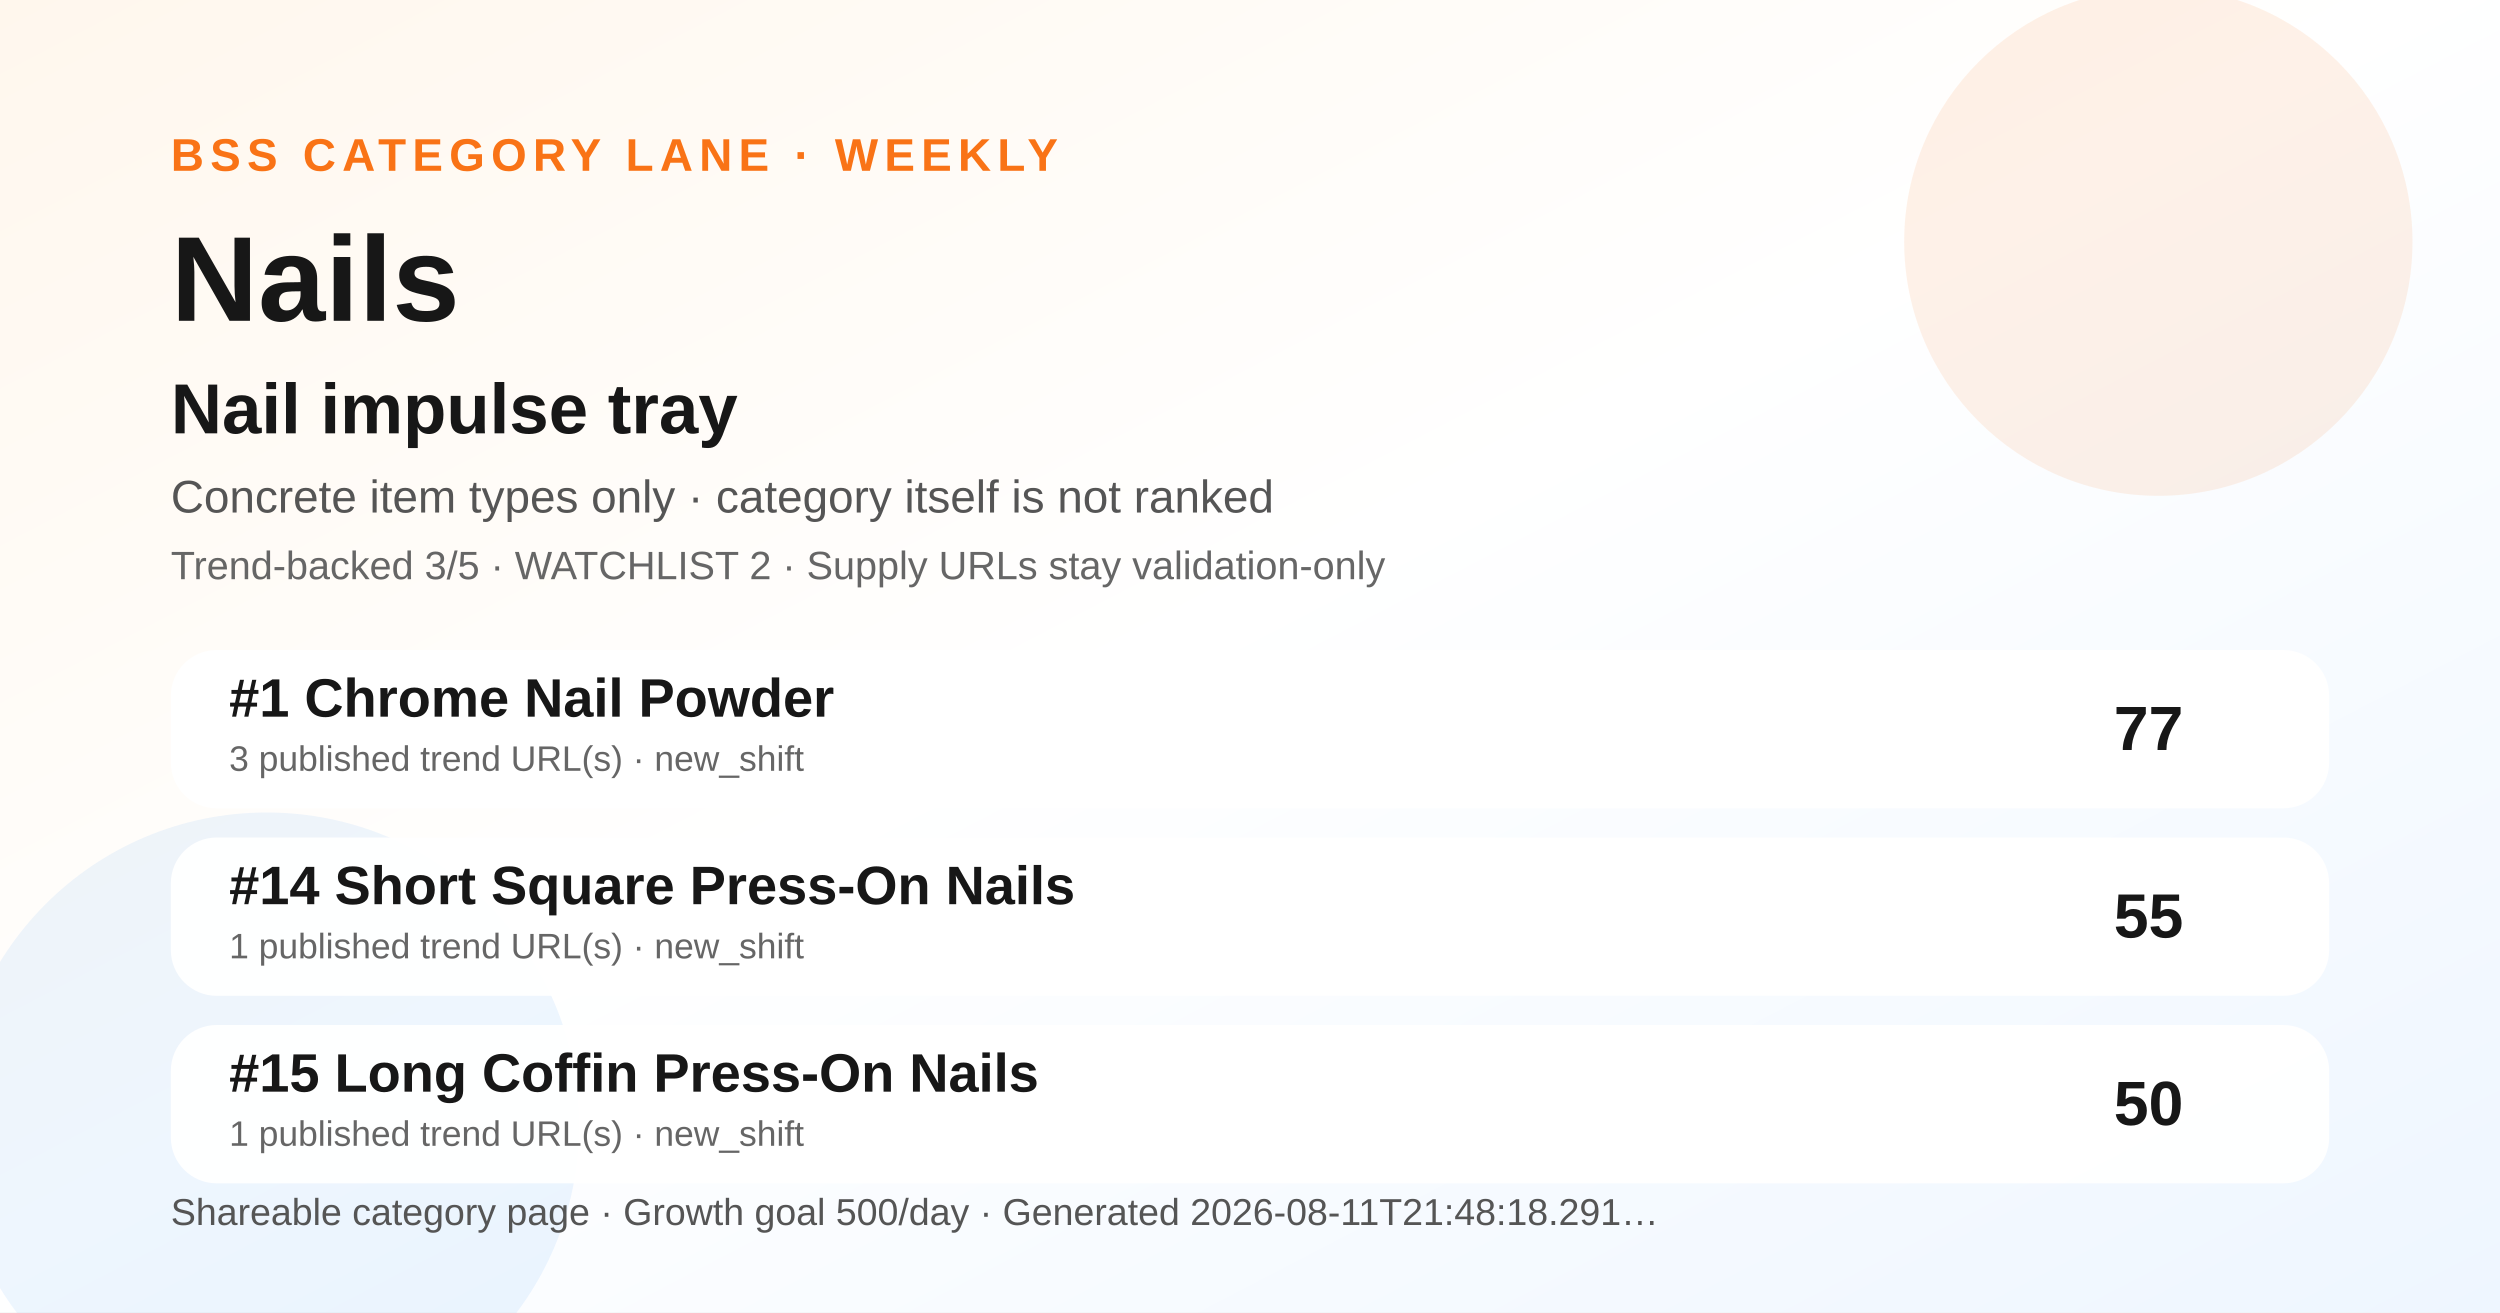
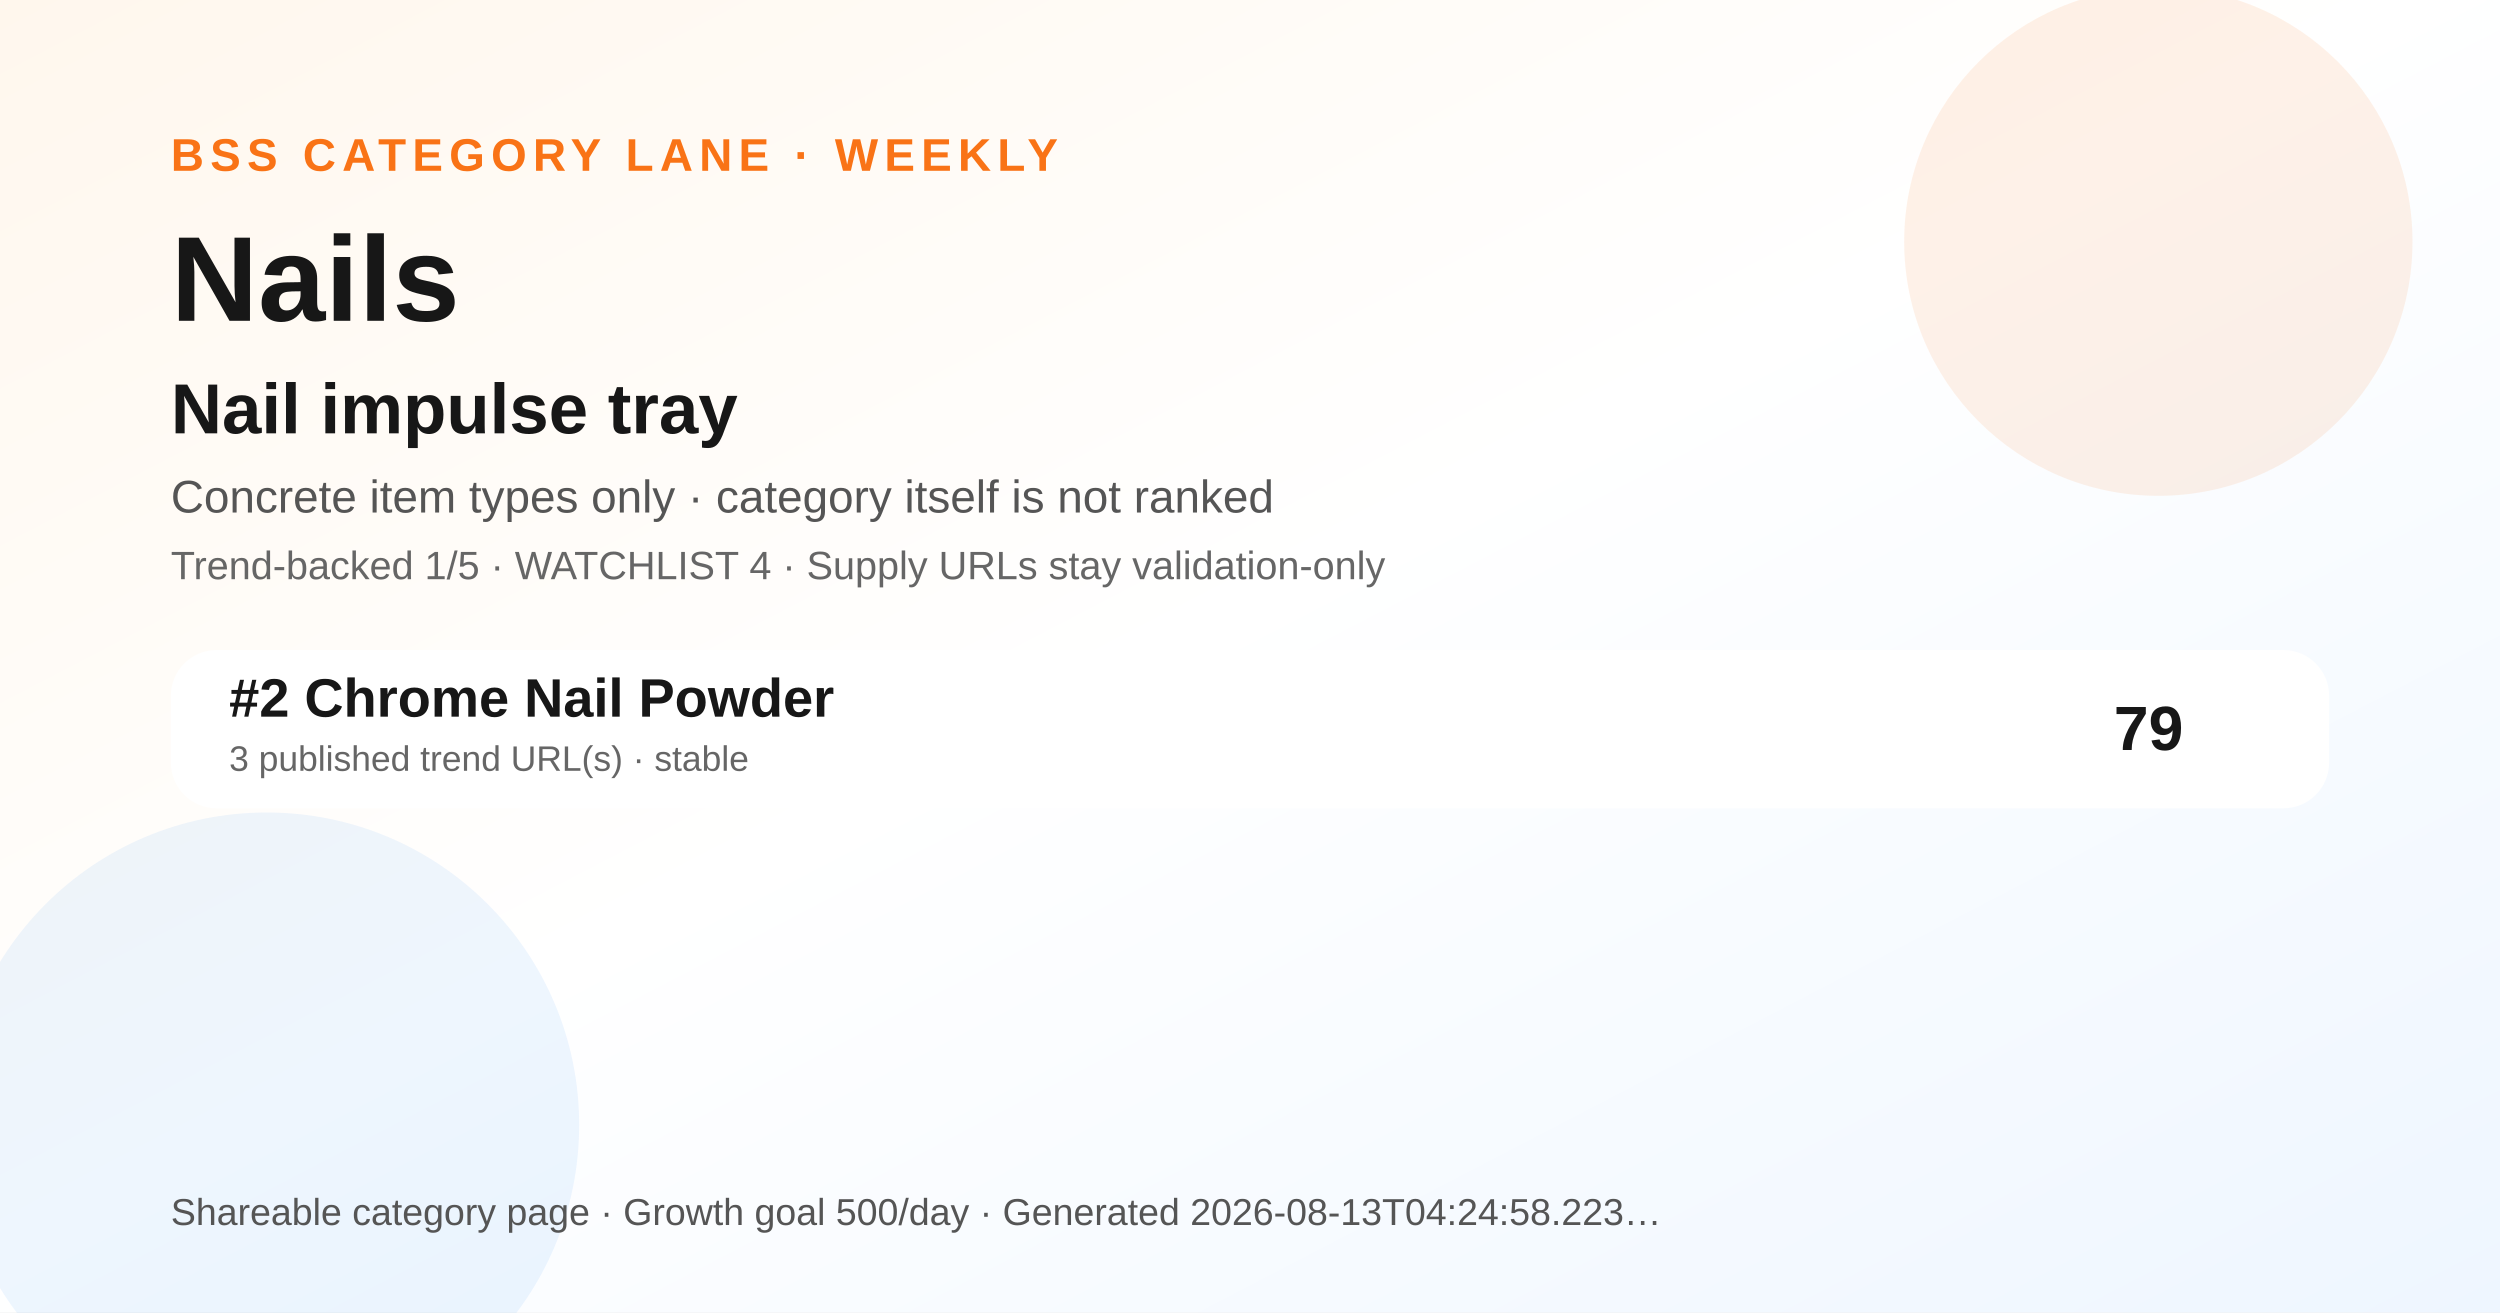
<svg xmlns="http://www.w3.org/2000/svg" width="1200" height="630" viewBox="0 0 1200 630" role="img" aria-label="Nails BSS category ranking social preview">
  <defs>
    <linearGradient id="bg" x1="0" y1="0" x2="1" y2="1">
      <stop offset="0" stop-color="#fff7ed" />
      <stop offset="0.48" stop-color="#ffffff" />
      <stop offset="1" stop-color="#eef6ff" />
    </linearGradient>
  </defs>
  <rect width="1200" height="630" fill="url(#bg)" />
  <circle cx="1036" cy="116" r="122" fill="#f97316" opacity="0.10" />
  <circle cx="128" cy="540" r="150" fill="#0072f5" opacity="0.07" />
  <text x="82" y="82" font-family="Arial, Helvetica, sans-serif" font-size="22" font-weight="700" fill="#f97316" letter-spacing="3">BSS CATEGORY LANE · WEEKLY</text>
  <text x="82" y="154" font-family="Arial, Helvetica, sans-serif" font-size="58" font-weight="800" fill="#171717">Nails</text>
  <text x="82" y="208" font-family="Arial, Helvetica, sans-serif" font-size="34" font-weight="800" fill="#171717">Nail impulse tray</text>
  <text x="82" y="246" font-family="Arial, Helvetica, sans-serif" font-size="22" fill="#555555">Concrete item types only · category itself is not ranked</text>
-   <text x="82" y="278" font-family="Arial, Helvetica, sans-serif" font-size="19" fill="#666666">Trend-backed 3/5 · WATCHLIST 2 · Supply URLs stay validation-only</text>
+   <text x="82" y="278" font-family="Arial, Helvetica, sans-serif" font-size="19" fill="#666666">Trend-backed 1/5 · WATCHLIST 4 · Supply URLs stay validation-only</text>
  <g transform="translate(82 312)">
    <rect width="1036" height="76" rx="22" fill="#ffffff" opacity="0.96" />
-     <text x="28" y="32" font-family="Arial, Helvetica, sans-serif" font-size="26" font-weight="700" fill="#171717">#1 Chrome Nail Powder</text>
-     <text x="28" y="58" font-family="Arial, Helvetica, sans-serif" font-size="17" fill="#666666">3 published trend URL(s) · new_shift</text>
-     <text x="966" y="48" text-anchor="end" font-family="Arial, Helvetica, sans-serif" font-size="30" font-weight="700" fill="#171717">77</text>
-   </g>
-   <g transform="translate(82 402)">
-     <rect width="1036" height="76" rx="22" fill="#ffffff" opacity="0.96" />
-     <text x="28" y="32" font-family="Arial, Helvetica, sans-serif" font-size="26" font-weight="700" fill="#171717">#14 Short Square Press-On Nails</text>
-     <text x="28" y="58" font-family="Arial, Helvetica, sans-serif" font-size="17" fill="#666666">1 published trend URL(s) · new_shift</text>
-     <text x="966" y="48" text-anchor="end" font-family="Arial, Helvetica, sans-serif" font-size="30" font-weight="700" fill="#171717">55</text>
-   </g>
-   <g transform="translate(82 492)">
-     <rect width="1036" height="76" rx="22" fill="#ffffff" opacity="0.96" />
-     <text x="28" y="32" font-family="Arial, Helvetica, sans-serif" font-size="26" font-weight="700" fill="#171717">#15 Long Coffin Press-On Nails</text>
-     <text x="28" y="58" font-family="Arial, Helvetica, sans-serif" font-size="17" fill="#666666">1 published trend URL(s) · new_shift</text>
-     <text x="966" y="48" text-anchor="end" font-family="Arial, Helvetica, sans-serif" font-size="30" font-weight="700" fill="#171717">50</text>
+     <text x="28" y="32" font-family="Arial, Helvetica, sans-serif" font-size="26" font-weight="700" fill="#171717">#2 Chrome Nail Powder</text>
+     <text x="28" y="58" font-family="Arial, Helvetica, sans-serif" font-size="17" fill="#666666">3 published trend URL(s) · stable</text>
+     <text x="966" y="48" text-anchor="end" font-family="Arial, Helvetica, sans-serif" font-size="30" font-weight="700" fill="#171717">79</text>
  </g>
  <g transform="translate(82 588)">
-     <text font-family="Arial, Helvetica, sans-serif" font-size="18" fill="#555555">Shareable category page · Growth goal 500/day · Generated 2026-08-11T21:48:18.291…</text>
+     <text font-family="Arial, Helvetica, sans-serif" font-size="18" fill="#555555">Shareable category page · Growth goal 500/day · Generated 2026-08-13T04:24:58.223…</text>
  </g>
</svg>
